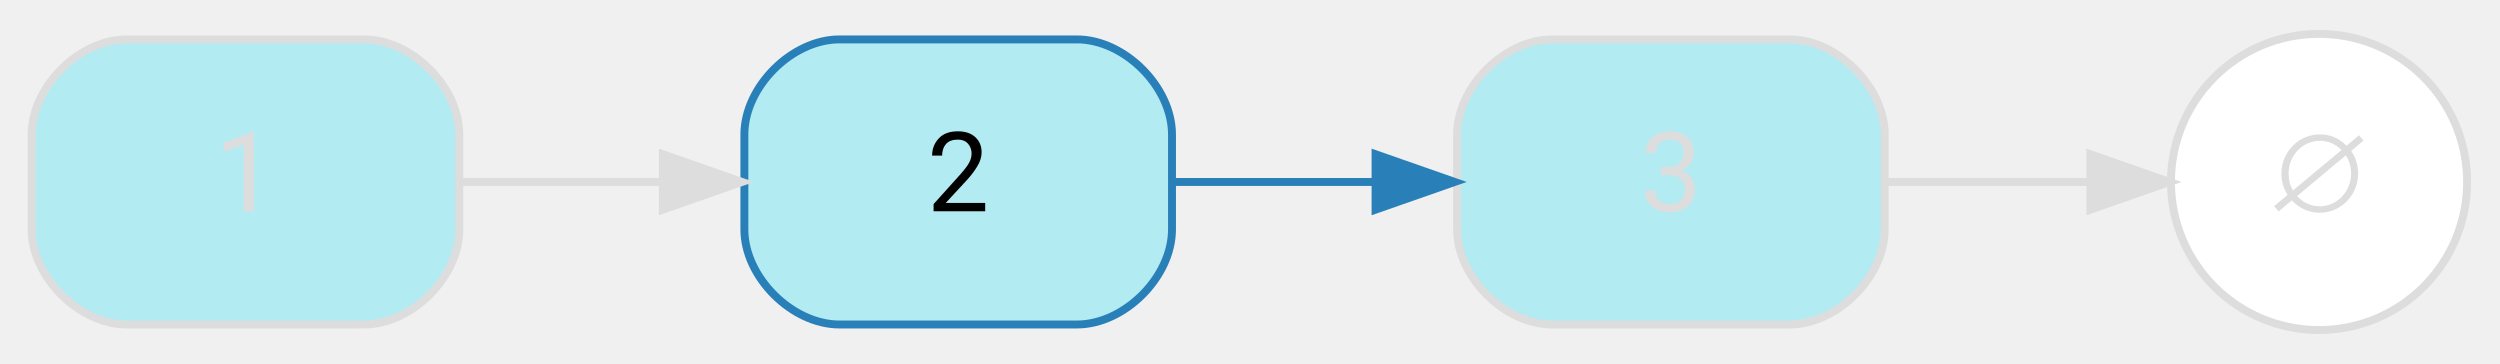
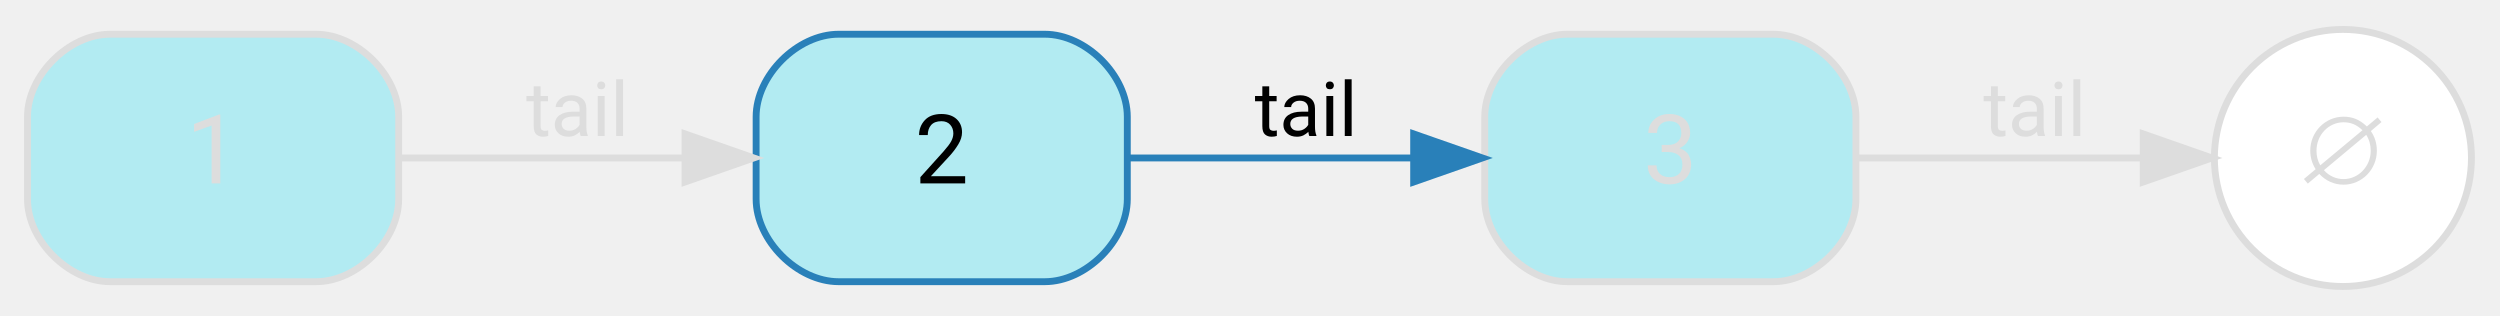
- <svg xmlns="http://www.w3.org/2000/svg" width="316pt" height="46pt" viewBox="0.00 0.00 315.70 45.70">
+ <svg xmlns="http://www.w3.org/2000/svg" width="364pt" height="46pt" viewBox="0.00 0.00 363.70 45.70">
  <g id="graph0" class="graph" transform="scale(1 1) rotate(0) translate(4 41.6967)">
    <g id="node1" class="node">
-       <path fill="#b2ebf2" stroke="#2980b9" d="M132,-36.848C132,-36.848 102,-36.848 102,-36.848 96,-36.848 90,-30.848 90,-24.848 90,-24.848 90,-12.848 90,-12.848 90,-6.848 96,-.848 102,-.848 102,-.848 132,-.848 132,-.848 138,-.848 144,-6.848 144,-12.848 144,-12.848 144,-24.848 144,-24.848 144,-30.848 138,-36.848 132,-36.848" />
-       <text text-anchor="middle" x="117" y="-15.148" font-family="Segoe UI,Roboto,Helvetica,Arial,sans-serif" font-size="14.00" fill="#000000">2</text>
+       <path fill="#b2ebf2" stroke="#2980b9" d="M148,-36.848C148,-36.848 118,-36.848 118,-36.848 112,-36.848 106,-30.848 106,-24.848 106,-24.848 106,-12.848 106,-12.848 106,-6.848 112,-.848 118,-.848 118,-.848 148,-.848 148,-.848 154,-.848 160,-6.848 160,-12.848 160,-12.848 160,-24.848 160,-24.848 160,-30.848 154,-36.848 148,-36.848" />
+       <text text-anchor="middle" x="133" y="-15.148" font-family="Segoe UI,Roboto,Helvetica,Arial,sans-serif" font-size="14.00" fill="#000000">2</text>
    </g>
    <g id="node3" class="node">
-       <path fill="#b2ebf2" stroke="#dddddd" d="M222,-36.848C222,-36.848 192,-36.848 192,-36.848 186,-36.848 180,-30.848 180,-24.848 180,-24.848 180,-12.848 180,-12.848 180,-6.848 186,-.848 192,-.848 192,-.848 222,-.848 222,-.848 228,-.848 234,-6.848 234,-12.848 234,-12.848 234,-24.848 234,-24.848 234,-30.848 228,-36.848 222,-36.848" />
-       <text text-anchor="middle" x="207" y="-15.148" font-family="Segoe UI,Roboto,Helvetica,Arial,sans-serif" font-size="14.00" fill="#dddddd">3</text>
+       <path fill="#b2ebf2" stroke="#dddddd" d="M254,-36.848C254,-36.848 224,-36.848 224,-36.848 218,-36.848 212,-30.848 212,-24.848 212,-24.848 212,-12.848 212,-12.848 212,-6.848 218,-.848 224,-.848 224,-.848 254,-.848 254,-.848 260,-.848 266,-6.848 266,-12.848 266,-12.848 266,-24.848 266,-24.848 266,-30.848 260,-36.848 254,-36.848" />
+       <text text-anchor="middle" x="239" y="-15.148" font-family="Segoe UI,Roboto,Helvetica,Arial,sans-serif" font-size="14.00" fill="#dddddd">3</text>
    </g>
    <g id="edge2" class="edge">
-       <path fill="none" stroke="#2980b9" d="M144.003,-18.848C152.028,-18.848 160.966,-18.848 169.531,-18.848" />
-       <polygon fill="#2980b9" stroke="#2980b9" points="169.705,-22.348 179.705,-18.848 169.705,-15.348 169.705,-22.348" />
+       <path fill="none" stroke="#2980b9" d="M160.023,-18.848C172.633,-18.848 187.851,-18.848 201.548,-18.848" />
+       <polygon fill="#2980b9" stroke="#2980b9" points="201.658,-22.348 211.658,-18.848 201.658,-15.348 201.658,-22.348" />
+       <text text-anchor="middle" x="186" y="-22.048" font-family="Segoe UI,Roboto,Helvetica,Arial,sans-serif" font-size="11.00" fill="#000000">tail</text>
    </g>
    <g id="node2" class="node">
      <path fill="#b2ebf2" stroke="#dddddd" d="M42,-36.848C42,-36.848 12,-36.848 12,-36.848 6,-36.848 0,-30.848 0,-24.848 0,-24.848 0,-12.848 0,-12.848 0,-6.848 6,-.848 12,-.848 12,-.848 42,-.848 42,-.848 48,-.848 54,-6.848 54,-12.848 54,-12.848 54,-24.848 54,-24.848 54,-30.848 48,-36.848 42,-36.848" />
      <text text-anchor="middle" x="27" y="-15.148" font-family="Segoe UI,Roboto,Helvetica,Arial,sans-serif" font-size="14.00" fill="#dddddd">1</text>
    </g>
    <g id="edge1" class="edge">
-       <path fill="none" stroke="#dddddd" d="M54.003,-18.848C62.028,-18.848 70.966,-18.848 79.531,-18.848" />
-       <polygon fill="#dddddd" stroke="#dddddd" points="79.705,-22.348 89.705,-18.848 79.705,-15.348 79.705,-22.348" />
+       <path fill="none" stroke="#dddddd" d="M54.023,-18.848C66.633,-18.848 81.851,-18.848 95.548,-18.848" />
+       <polygon fill="#dddddd" stroke="#dddddd" points="95.658,-22.348 105.658,-18.848 95.658,-15.348 95.658,-22.348" />
+       <text text-anchor="middle" x="80" y="-22.048" font-family="Segoe UI,Roboto,Helvetica,Arial,sans-serif" font-size="11.00" fill="#dddddd">tail</text>
    </g>
    <g id="node4" class="node">
-       <ellipse fill="#ffffff" stroke="#dddddd" cx="288.848" cy="-18.848" rx="18.698" ry="18.698" />
-       <text text-anchor="middle" x="288.848" y="-15.148" font-family="Segoe UI,Roboto,Helvetica,Arial,sans-serif" font-size="14.00" fill="#dddddd">∅</text>
+       <ellipse fill="#ffffff" stroke="#dddddd" cx="336.848" cy="-18.848" rx="18.698" ry="18.698" />
+       <text text-anchor="middle" x="336.848" y="-15.148" font-family="Segoe UI,Roboto,Helvetica,Arial,sans-serif" font-size="14.00" fill="#dddddd">∅</text>
    </g>
    <g id="edge3" class="edge">
-       <path fill="none" stroke="#dddddd" d="M234.254,-18.848C242.494,-18.848 251.569,-18.848 259.915,-18.848" />
-       <polygon fill="#dddddd" stroke="#dddddd" points="259.978,-22.348 269.978,-18.848 259.978,-15.348 259.978,-22.348" />
+       <path fill="none" stroke="#dddddd" d="M266.256,-18.848C279.068,-18.848 294.364,-18.848 307.437,-18.848" />
+       <polygon fill="#dddddd" stroke="#dddddd" points="307.792,-22.348 317.792,-18.848 307.792,-15.348 307.792,-22.348" />
+       <text text-anchor="middle" x="292" y="-22.048" font-family="Segoe UI,Roboto,Helvetica,Arial,sans-serif" font-size="11.00" fill="#dddddd">tail</text>
    </g>
  </g>
</svg>
